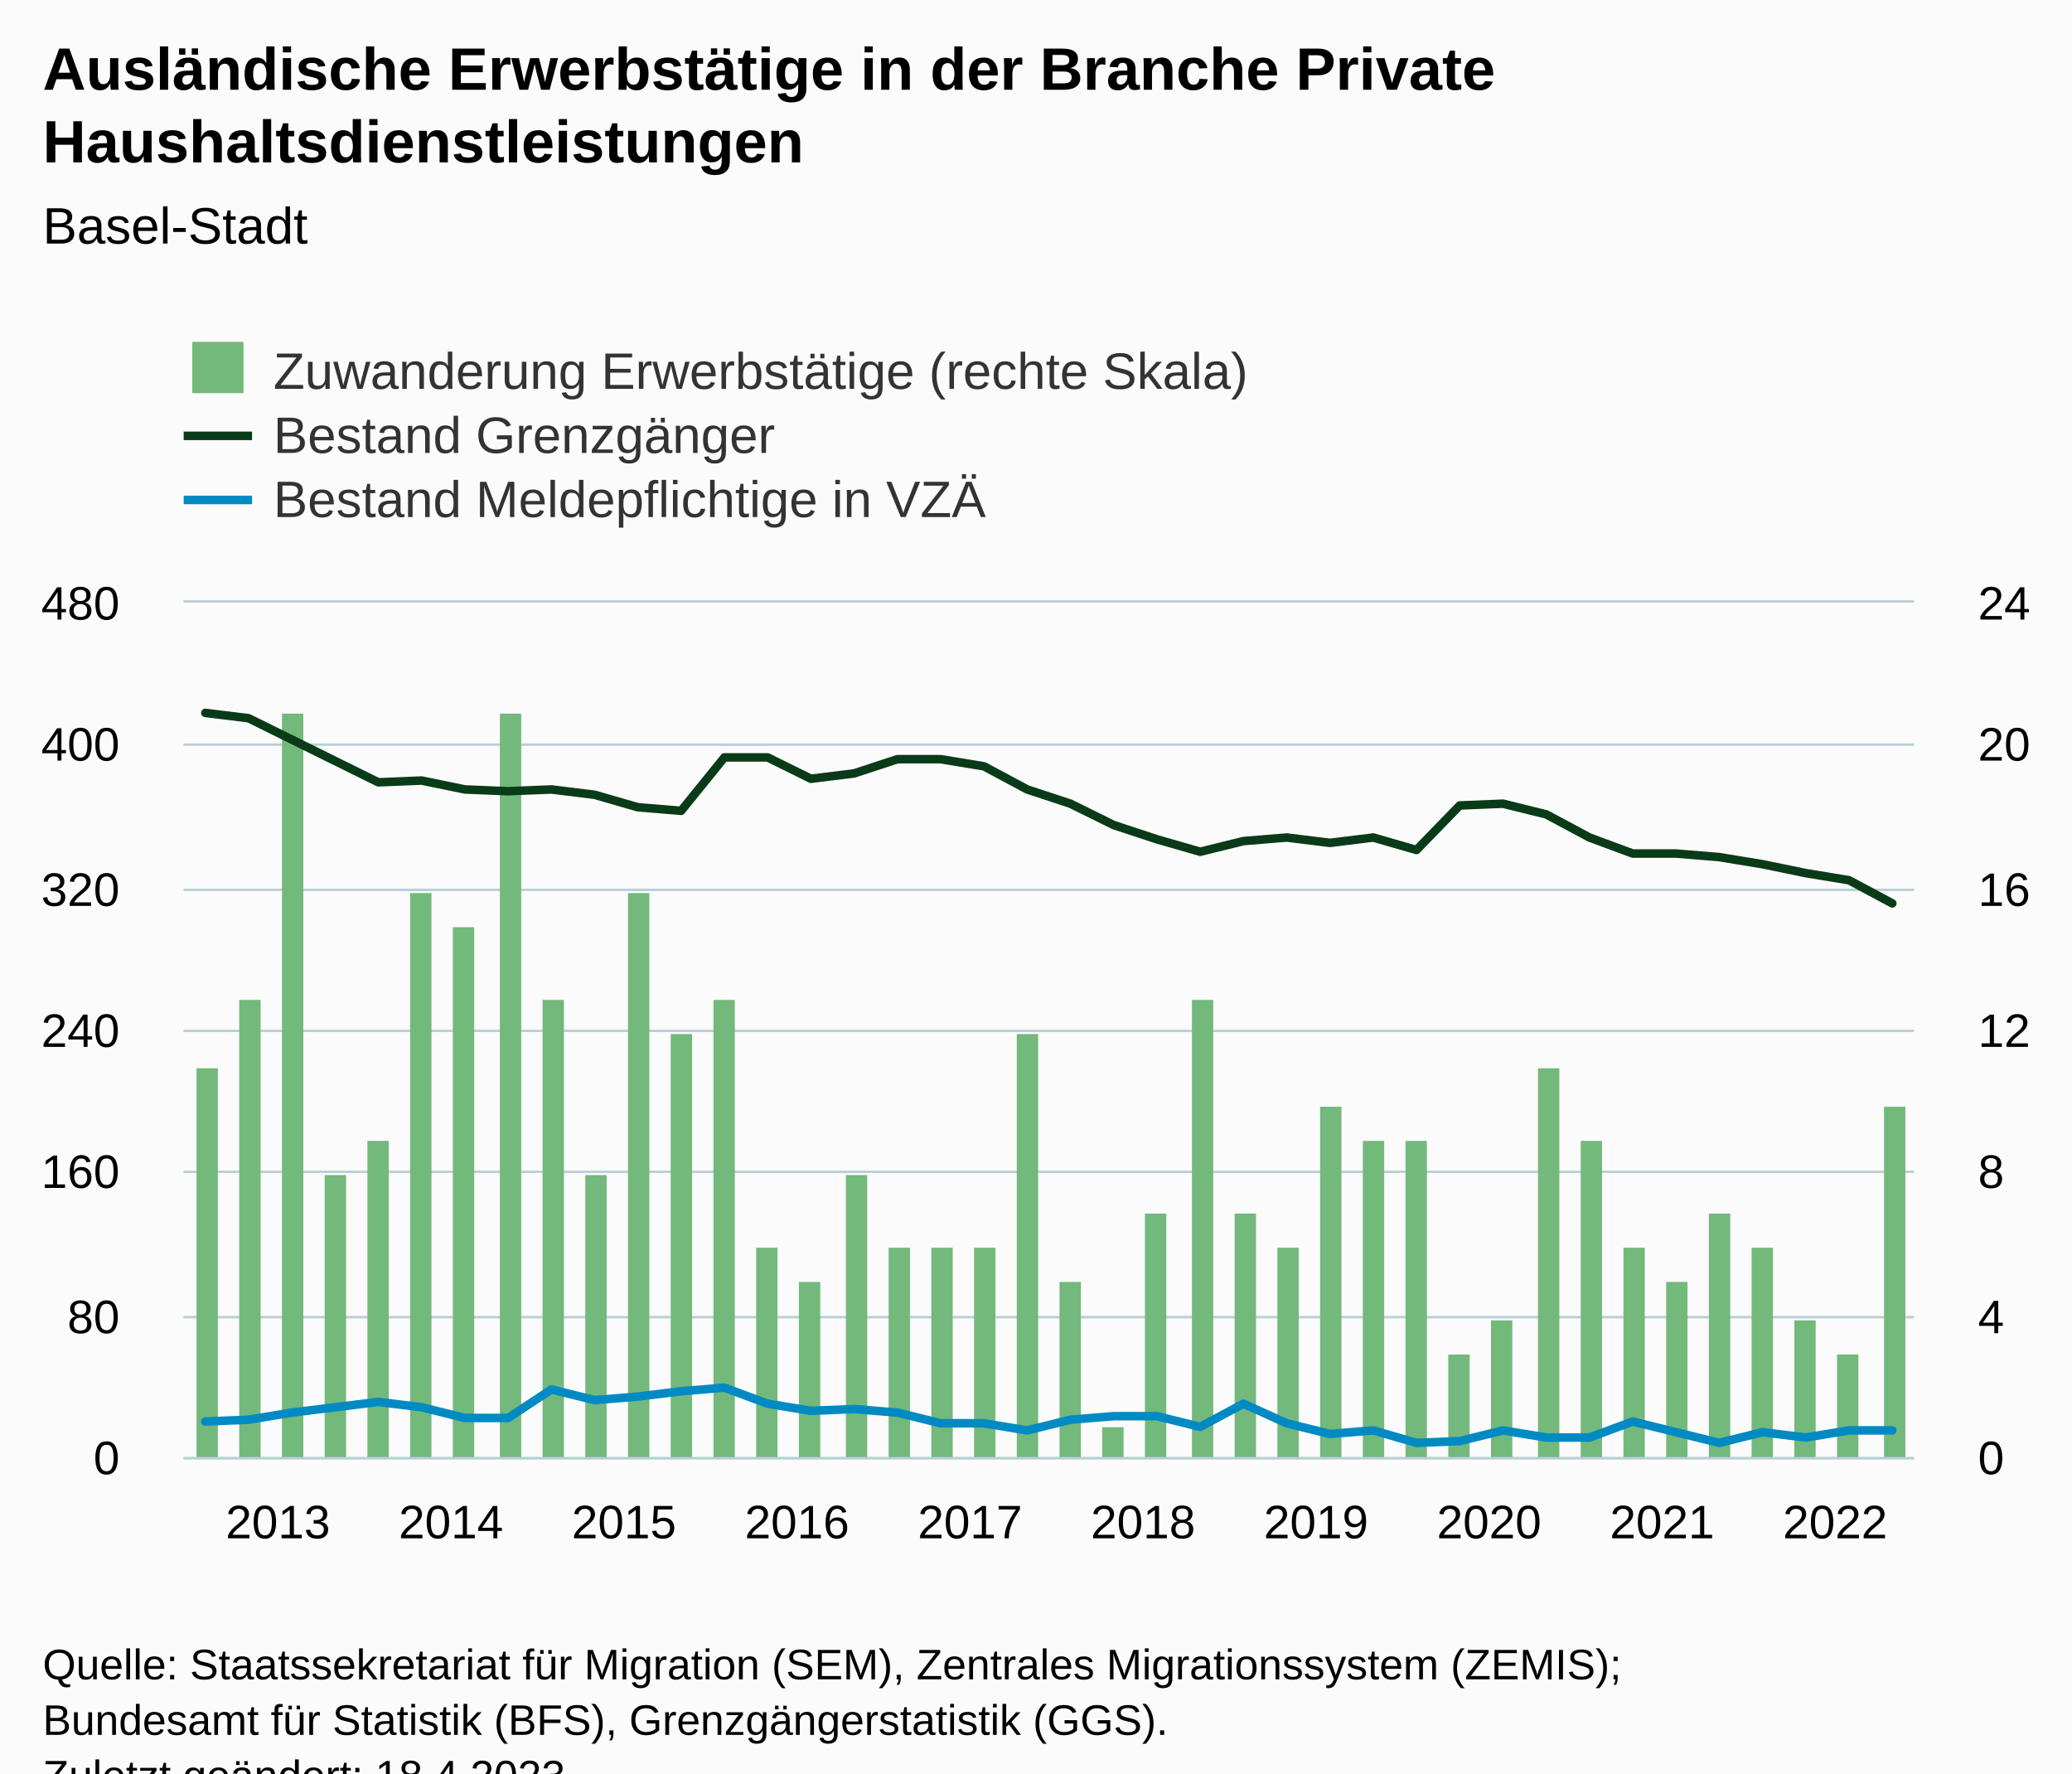
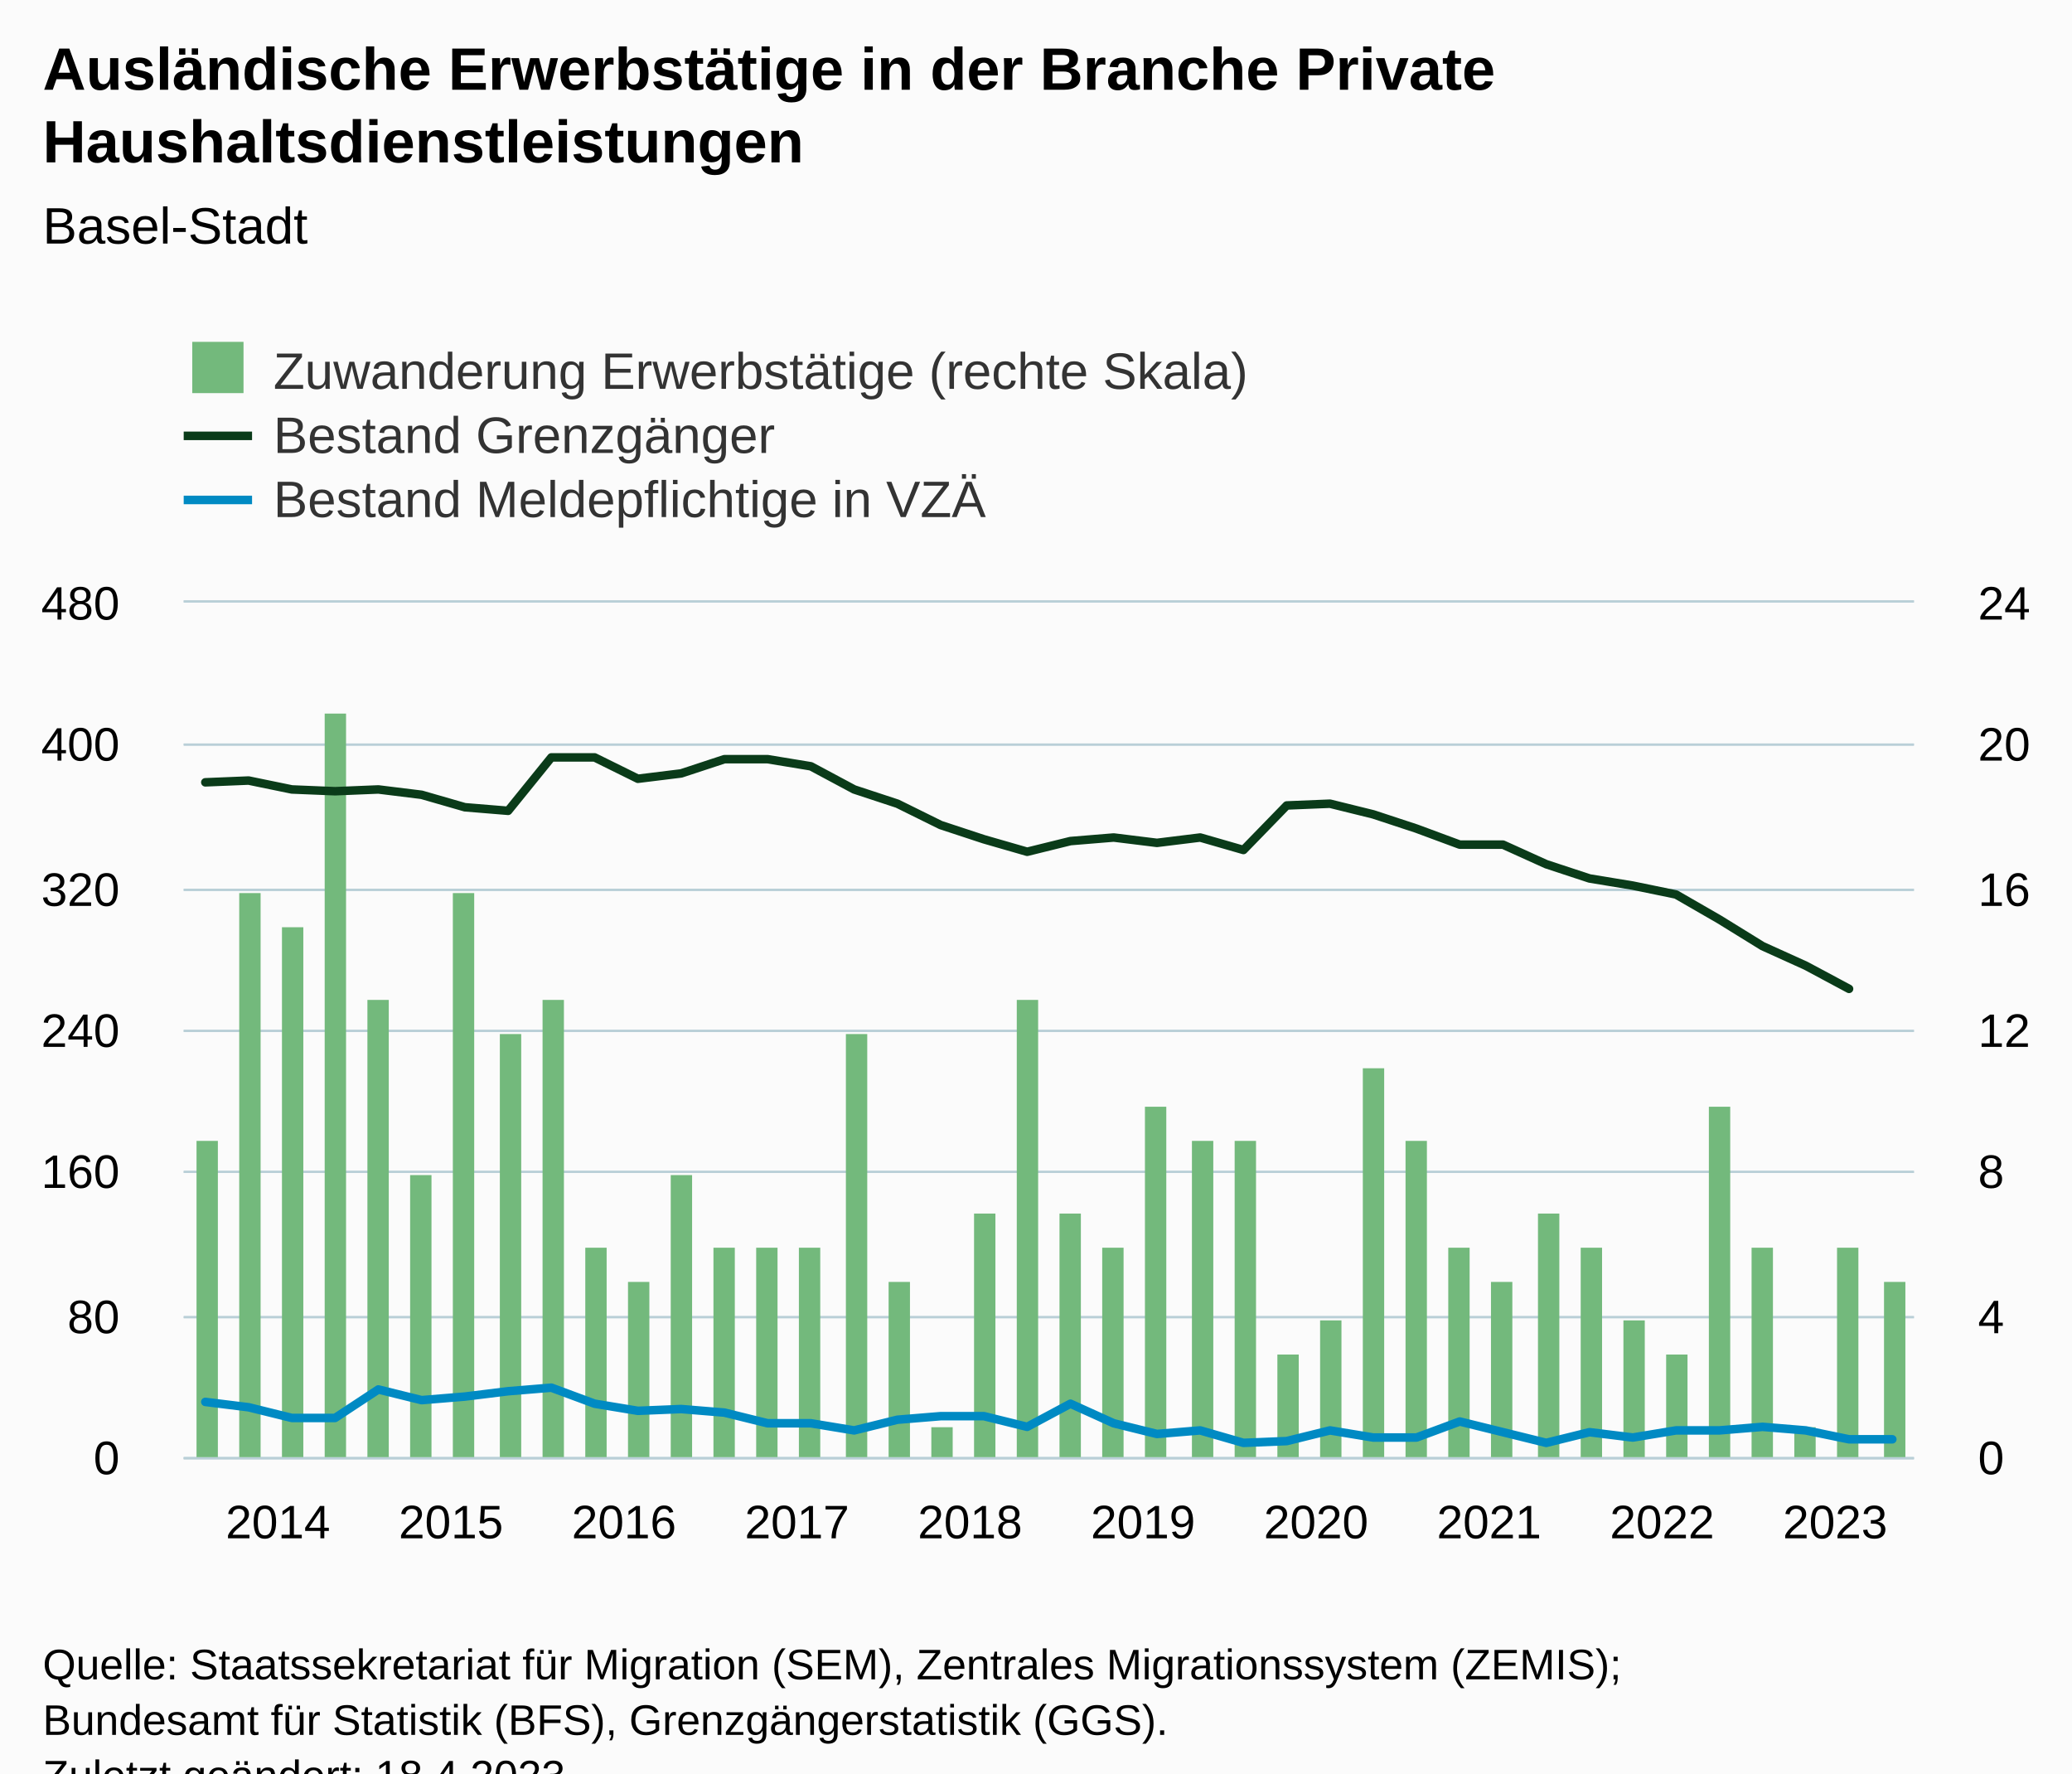
<svg xmlns="http://www.w3.org/2000/svg" version="1.1" class="highcharts-root" style="font-family:Arial;font-size:12px;" viewBox="0 0 485 415">
  <defs>
-     <clipPath id="highcharts-f9rryna-129-">
+     <clipPath id="highcharts-wmns4hg-129-">
      <rect x="0" y="0" width="405" height="200" fill="none" />
    </clipPath>
-     <clipPath id="highcharts-f9rryna-170-">
+     <clipPath id="highcharts-wmns4hg-170-">
      <rect x="0" y="0" width="405" height="200" fill="none" />
    </clipPath>
-     <clipPath id="highcharts-f9rryna-211-">
+     <clipPath id="highcharts-wmns4hg-211-">
      <rect x="0" y="0" width="405" height="200" fill="none" />
    </clipPath>
-     <clipPath id="highcharts-f9rryna-252-">
+     <clipPath id="highcharts-wmns4hg-252-">
      <rect x="43" y="141" width="405" height="200" fill="none" />
    </clipPath>
  </defs>
  <rect fill="#fbfbfb" class="highcharts-background" x="0" y="0" width="485" height="428" rx="0" ry="0" />
  <rect fill="none" class="highcharts-plot-background" x="43" y="141" width="405" height="200" />
  <g class="highcharts-pane-group" data-z-index="0" />
  <g class="highcharts-grid highcharts-xaxis-grid" data-z-index="1">
    <path fill="none" data-z-index="1" class="highcharts-grid-line" d="M 47.5 141 L 47.5 341" opacity="1" />
    <path fill="none" data-z-index="1" class="highcharts-grid-line" d="M 88.5 141 L 88.5 341" opacity="1" />
    <path fill="none" data-z-index="1" class="highcharts-grid-line" d="M 128.5 141 L 128.5 341" opacity="1" />
    <path fill="none" data-z-index="1" class="highcharts-grid-line" d="M 169.5 141 L 169.5 341" opacity="1" />
    <path fill="none" data-z-index="1" class="highcharts-grid-line" d="M 209.5 141 L 209.5 341" opacity="1" />
    <path fill="none" data-z-index="1" class="highcharts-grid-line" d="M 250.5 141 L 250.5 341" opacity="1" />
    <path fill="none" data-z-index="1" class="highcharts-grid-line" d="M 290.5 141 L 290.5 341" opacity="1" />
    <path fill="none" data-z-index="1" class="highcharts-grid-line" d="M 331.5 141 L 331.5 341" opacity="1" />
    <path fill="none" data-z-index="1" class="highcharts-grid-line" d="M 371.5 141 L 371.5 341" opacity="1" />
    <path fill="none" data-z-index="1" class="highcharts-grid-line" d="M 412.5 141 L 412.5 341" opacity="1" />
  </g>
  <g class="highcharts-grid highcharts-yaxis-grid" data-z-index="1">
    <path fill="none" stroke="#B9CFD7" stroke-width="0.5" data-z-index="1" class="highcharts-grid-line" d="M 43 341.25 L 448 341.25" opacity="1" />
    <path fill="none" stroke="#B9CFD7" stroke-width="0.5" data-z-index="1" class="highcharts-grid-line" d="M 43 308.25 L 448 308.25" opacity="1" />
    <path fill="none" stroke="#B9CFD7" stroke-width="0.5" data-z-index="1" class="highcharts-grid-line" d="M 43 274.25 L 448 274.25" opacity="1" />
    <path fill="none" stroke="#B9CFD7" stroke-width="0.5" data-z-index="1" class="highcharts-grid-line" d="M 43 241.25 L 448 241.25" opacity="1" />
    <path fill="none" stroke="#B9CFD7" stroke-width="0.5" data-z-index="1" class="highcharts-grid-line" d="M 43 208.25 L 448 208.25" opacity="1" />
    <path fill="none" stroke="#B9CFD7" stroke-width="0.5" data-z-index="1" class="highcharts-grid-line" d="M 43 174.25 L 448 174.25" opacity="1" />
    <path fill="none" stroke="#B9CFD7" stroke-width="0.5" data-z-index="1" class="highcharts-grid-line" d="M 43 140.75 L 448 140.75" opacity="1" />
  </g>
  <g class="highcharts-grid highcharts-yaxis-grid" data-z-index="1">
    <path fill="none" stroke="#B9CFD7" stroke-width="0.5" data-z-index="1" class="highcharts-grid-line" d="M 43 341.25 L 448 341.25" opacity="1" />
    <path fill="none" stroke="#B9CFD7" stroke-width="0.5" data-z-index="1" class="highcharts-grid-line" d="M 43 308.25 L 448 308.25" opacity="1" />
    <path fill="none" stroke="#B9CFD7" stroke-width="0.5" data-z-index="1" class="highcharts-grid-line" d="M 43 274.25 L 448 274.25" opacity="1" />
    <path fill="none" stroke="#B9CFD7" stroke-width="0.5" data-z-index="1" class="highcharts-grid-line" d="M 43 241.25 L 448 241.25" opacity="1" />
    <path fill="none" stroke="#B9CFD7" stroke-width="0.5" data-z-index="1" class="highcharts-grid-line" d="M 43 208.25 L 448 208.25" opacity="1" />
    <path fill="none" stroke="#B9CFD7" stroke-width="0.5" data-z-index="1" class="highcharts-grid-line" d="M 43 174.25 L 448 174.25" opacity="1" />
    <path fill="none" stroke="#B9CFD7" stroke-width="0.5" data-z-index="1" class="highcharts-grid-line" d="M 43 140.75 L 448 140.75" opacity="1" />
  </g>
  <rect fill="none" class="highcharts-plot-border" data-z-index="1" x="43" y="141" width="405" height="200" />
  <g class="highcharts-axis highcharts-xaxis" data-z-index="2">
    <path fill="none" class="highcharts-axis-line" stroke="#B9CFD7" stroke-width="0.5" data-z-index="7" d="M 43 341.25 L 448 341.25" />
  </g>
  <g class="highcharts-axis highcharts-yaxis" data-z-index="2">
    <path fill="none" class="highcharts-axis-line" data-z-index="7" d="M 43 141 L 43 341" />
  </g>
  <g class="highcharts-axis highcharts-yaxis" data-z-index="2">
    <path fill="none" class="highcharts-axis-line" data-z-index="7" d="M 448 141 L 448 341" />
  </g>
  <g class="highcharts-series-group" data-z-index="3">
-     <g class="highcharts-series highcharts-series-0 highcharts-column-series" data-z-index="0.1" opacity="1" transform="translate(43,141) scale(1 1)" clip-path="url(#highcharts-f9rryna-170-)">
-       <rect x="3" y="109" width="5" height="92" fill="#73b97c" opacity="1" class="highcharts-point" />
-       <rect x="13" y="93" width="5" height="108" fill="#73b97c" opacity="1" class="highcharts-point" />
-       <rect x="23" y="26" width="5" height="175" fill="#73b97c" opacity="1" class="highcharts-point" />
-       <rect x="33" y="134" width="5" height="67" fill="#73b97c" opacity="1" class="highcharts-point" />
-       <rect x="43" y="126" width="5" height="75" fill="#73b97c" opacity="1" class="highcharts-point" />
-       <rect x="53" y="68" width="5" height="133" fill="#73b97c" opacity="1" class="highcharts-point" />
-       <rect x="63" y="76" width="5" height="125" fill="#73b97c" opacity="1" class="highcharts-point" />
-       <rect x="74" y="26" width="5" height="175" fill="#73b97c" opacity="1" class="highcharts-point" />
+     <g class="highcharts-series highcharts-series-0 highcharts-column-series" data-z-index="0.1" opacity="1" transform="translate(43,141) scale(1 1)" clip-path="url(#highcharts-wmns4hg-170-)">
+       <rect x="3" y="126" width="5" height="75" fill="#73b97c" opacity="1" class="highcharts-point" />
+       <rect x="13" y="68" width="5" height="133" fill="#73b97c" opacity="1" class="highcharts-point" />
+       <rect x="23" y="76" width="5" height="125" fill="#73b97c" opacity="1" class="highcharts-point" />
+       <rect x="33" y="26" width="5" height="175" fill="#73b97c" opacity="1" class="highcharts-point" />
+       <rect x="43" y="93" width="5" height="108" fill="#73b97c" opacity="1" class="highcharts-point" />
+       <rect x="53" y="134" width="5" height="67" fill="#73b97c" opacity="1" class="highcharts-point" />
+       <rect x="63" y="68" width="5" height="133" fill="#73b97c" opacity="1" class="highcharts-point" />
+       <rect x="74" y="101" width="5" height="100" fill="#73b97c" opacity="1" class="highcharts-point" />
      <rect x="84" y="93" width="5" height="108" fill="#73b97c" opacity="1" class="highcharts-point" />
-       <rect x="94" y="134" width="5" height="67" fill="#73b97c" opacity="1" class="highcharts-point" />
-       <rect x="104" y="68" width="5" height="133" fill="#73b97c" opacity="1" class="highcharts-point" />
-       <rect x="114" y="101" width="5" height="100" fill="#73b97c" opacity="1" class="highcharts-point" />
-       <rect x="124" y="93" width="5" height="108" fill="#73b97c" opacity="1" class="highcharts-point" />
+       <rect x="94" y="151" width="5" height="50" fill="#73b97c" opacity="1" class="highcharts-point" />
+       <rect x="104" y="159" width="5" height="42" fill="#73b97c" opacity="1" class="highcharts-point" />
+       <rect x="114" y="134" width="5" height="67" fill="#73b97c" opacity="1" class="highcharts-point" />
+       <rect x="124" y="151" width="5" height="50" fill="#73b97c" opacity="1" class="highcharts-point" />
      <rect x="134" y="151" width="5" height="50" fill="#73b97c" opacity="1" class="highcharts-point" />
-       <rect x="144" y="159" width="5" height="42" fill="#73b97c" opacity="1" class="highcharts-point" />
-       <rect x="155" y="134" width="5" height="67" fill="#73b97c" opacity="1" class="highcharts-point" />
-       <rect x="165" y="151" width="5" height="50" fill="#73b97c" opacity="1" class="highcharts-point" />
-       <rect x="175" y="151" width="5" height="50" fill="#73b97c" opacity="1" class="highcharts-point" />
-       <rect x="185" y="151" width="5" height="50" fill="#73b97c" opacity="1" class="highcharts-point" />
-       <rect x="195" y="101" width="5" height="100" fill="#73b97c" opacity="1" class="highcharts-point" />
-       <rect x="205" y="159" width="5" height="42" fill="#73b97c" opacity="1" class="highcharts-point" />
-       <rect x="215" y="193" width="5" height="8" fill="#73b97c" opacity="1" class="highcharts-point" />
-       <rect x="225" y="143" width="5" height="58" fill="#73b97c" opacity="1" class="highcharts-point" />
-       <rect x="236" y="93" width="5" height="108" fill="#73b97c" opacity="1" class="highcharts-point" />
-       <rect x="246" y="143" width="5" height="58" fill="#73b97c" opacity="1" class="highcharts-point" />
-       <rect x="256" y="151" width="5" height="50" fill="#73b97c" opacity="1" class="highcharts-point" />
-       <rect x="266" y="118" width="5" height="83" fill="#73b97c" opacity="1" class="highcharts-point" />
-       <rect x="276" y="126" width="5" height="75" fill="#73b97c" opacity="1" class="highcharts-point" />
+       <rect x="144" y="151" width="5" height="50" fill="#73b97c" opacity="1" class="highcharts-point" />
+       <rect x="155" y="101" width="5" height="100" fill="#73b97c" opacity="1" class="highcharts-point" />
+       <rect x="165" y="159" width="5" height="42" fill="#73b97c" opacity="1" class="highcharts-point" />
+       <rect x="175" y="193" width="5" height="8" fill="#73b97c" opacity="1" class="highcharts-point" />
+       <rect x="185" y="143" width="5" height="58" fill="#73b97c" opacity="1" class="highcharts-point" />
+       <rect x="195" y="93" width="5" height="108" fill="#73b97c" opacity="1" class="highcharts-point" />
+       <rect x="205" y="143" width="5" height="58" fill="#73b97c" opacity="1" class="highcharts-point" />
+       <rect x="215" y="151" width="5" height="50" fill="#73b97c" opacity="1" class="highcharts-point" />
+       <rect x="225" y="118" width="5" height="83" fill="#73b97c" opacity="1" class="highcharts-point" />
+       <rect x="236" y="126" width="5" height="75" fill="#73b97c" opacity="1" class="highcharts-point" />
+       <rect x="246" y="126" width="5" height="75" fill="#73b97c" opacity="1" class="highcharts-point" />
+       <rect x="256" y="176" width="5" height="25" fill="#73b97c" opacity="1" class="highcharts-point" />
+       <rect x="266" y="168" width="5" height="33" fill="#73b97c" opacity="1" class="highcharts-point" />
+       <rect x="276" y="109" width="5" height="92" fill="#73b97c" opacity="1" class="highcharts-point" />
      <rect x="286" y="126" width="5" height="75" fill="#73b97c" opacity="1" class="highcharts-point" />
-       <rect x="296" y="176" width="5" height="25" fill="#73b97c" opacity="1" class="highcharts-point" />
-       <rect x="306" y="168" width="5" height="33" fill="#73b97c" opacity="1" class="highcharts-point" />
-       <rect x="317" y="109" width="5" height="92" fill="#73b97c" opacity="1" class="highcharts-point" />
-       <rect x="327" y="126" width="5" height="75" fill="#73b97c" opacity="1" class="highcharts-point" />
-       <rect x="337" y="151" width="5" height="50" fill="#73b97c" opacity="1" class="highcharts-point" />
-       <rect x="347" y="159" width="5" height="42" fill="#73b97c" opacity="1" class="highcharts-point" />
-       <rect x="357" y="143" width="5" height="58" fill="#73b97c" opacity="1" class="highcharts-point" />
+       <rect x="296" y="151" width="5" height="50" fill="#73b97c" opacity="1" class="highcharts-point" />
+       <rect x="306" y="159" width="5" height="42" fill="#73b97c" opacity="1" class="highcharts-point" />
+       <rect x="317" y="143" width="5" height="58" fill="#73b97c" opacity="1" class="highcharts-point" />
+       <rect x="327" y="151" width="5" height="50" fill="#73b97c" opacity="1" class="highcharts-point" />
+       <rect x="337" y="168" width="5" height="33" fill="#73b97c" opacity="1" class="highcharts-point" />
+       <rect x="347" y="176" width="5" height="25" fill="#73b97c" opacity="1" class="highcharts-point" />
+       <rect x="357" y="118" width="5" height="83" fill="#73b97c" opacity="1" class="highcharts-point" />
      <rect x="367" y="151" width="5" height="50" fill="#73b97c" opacity="1" class="highcharts-point" />
-       <rect x="377" y="168" width="5" height="33" fill="#73b97c" opacity="1" class="highcharts-point" />
-       <rect x="387" y="176" width="5" height="25" fill="#73b97c" opacity="1" class="highcharts-point" />
-       <rect x="398" y="118" width="5" height="83" fill="#73b97c" opacity="1" class="highcharts-point" />
+       <rect x="377" y="193" width="5" height="8" fill="#73b97c" opacity="1" class="highcharts-point" />
+       <rect x="387" y="151" width="5" height="50" fill="#73b97c" opacity="1" class="highcharts-point" />
+       <rect x="398" y="159" width="5" height="42" fill="#73b97c" opacity="1" class="highcharts-point" />
    </g>
    <g class="highcharts-markers highcharts-series-0 highcharts-column-series" data-z-index="0.1" opacity="1" transform="translate(43,141) scale(1 1)" clip-path="none" />
-     <g class="highcharts-series highcharts-series-1 highcharts-line-series" data-z-index="0.1" opacity="1" transform="translate(43,141) scale(1 1)" clip-path="url(#highcharts-f9rryna-211-)">
-       <path fill="none" d="M 5.062 25.833 L 15.188 27.083 L 25.312 32.083 L 35.438 37.083 L 45.562 42.083 L 55.688 41.667 L 65.812 43.75 L 75.938 44.167 L 86.062 43.75 L 96.188 45 L 106.312 47.917 L 116.438 48.75 L 126.562 36.25 L 136.688 36.25 L 146.812 41.25 L 156.938 40 L 167.062 36.667 L 177.188 36.667 L 187.312 38.333 L 197.438 43.75 L 207.562 47.083 L 217.688 52.083 L 227.812 55.417 L 237.938 58.333 L 248.062 55.833 L 258.188 55 L 268.312 56.25 L 278.438 55 L 288.562 57.917 L 298.688 47.5 L 308.812 47.083 L 318.938 49.583 L 329.062 55 L 339.188 58.75 L 349.312 58.75 L 359.438 59.583 L 369.562 61.25 L 379.688 63.333 L 389.812 65 L 399.938 70.417" class="highcharts-graph" data-z-index="1" stroke="#0A3B19" stroke-width="2" stroke-linejoin="round" stroke-linecap="round" />
+     <g class="highcharts-series highcharts-series-1 highcharts-line-series" data-z-index="0.1" opacity="1" transform="translate(43,141) scale(1 1)" clip-path="url(#highcharts-wmns4hg-211-)">
+       <path fill="none" d="M 5.062 42.083 L 15.188 41.667 L 25.312 43.75 L 35.438 44.167 L 45.562 43.75 L 55.688 45 L 65.812 47.917 L 75.938 48.75 L 86.062 36.25 L 96.188 36.25 L 106.312 41.25 L 116.438 40 L 126.562 36.667 L 136.688 36.667 L 146.812 38.333 L 156.938 43.75 L 167.062 47.083 L 177.188 52.083 L 187.312 55.417 L 197.438 58.333 L 207.562 55.833 L 217.688 55 L 227.812 56.25 L 237.938 55 L 248.062 57.917 L 258.188 47.5 L 268.312 47.083 L 278.438 49.583 L 288.562 52.917 L 298.688 56.667 L 308.812 56.667 L 318.938 61.25 L 329.062 64.583 L 339.188 66.25 L 349.312 68.333 L 359.438 74.167 L 369.562 80.417 L 379.688 85 L 389.812 90.417" class="highcharts-graph" data-z-index="1" stroke="#0A3B19" stroke-width="2" stroke-linejoin="round" stroke-linecap="round" />
    </g>
    <g class="highcharts-markers highcharts-series-1 highcharts-line-series" data-z-index="0.1" opacity="1" transform="translate(43,141) scale(1 1)" clip-path="none" />
-     <g class="highcharts-series highcharts-series-2 highcharts-line-series" data-z-index="0.1" opacity="1" transform="translate(43,141) scale(1 1)" clip-path="url(#highcharts-f9rryna-211-)">
-       <path fill="none" d="M 5.062 191.667 L 15.188 191.25 L 25.312 189.583 L 35.438 188.333 L 45.562 187.083 L 55.688 188.333 L 65.812 190.833 L 75.938 190.833 L 86.062 184.167 L 96.188 186.667 L 106.312 185.833 L 116.438 184.583 L 126.562 183.75 L 136.688 187.5 L 146.812 189.167 L 156.938 188.75 L 167.062 189.583 L 177.188 192.083 L 187.312 192.083 L 197.438 193.75 L 207.562 191.25 L 217.688 190.417 L 227.812 190.417 L 237.938 192.917 L 248.062 187.5 L 258.188 192.083 L 268.312 194.583 L 278.438 193.75 L 288.562 196.667 L 298.688 196.25 L 308.812 193.75 L 318.938 195.417 L 329.062 195.417 L 339.188 191.667 L 349.312 194.167 L 359.438 196.667 L 369.562 194.167 L 379.688 195.417 L 389.812 193.75 L 399.938 193.75" class="highcharts-graph" data-z-index="1" stroke="#008AC3" stroke-width="2" stroke-linejoin="round" stroke-linecap="round" />
+     <g class="highcharts-series highcharts-series-2 highcharts-line-series" data-z-index="0.1" opacity="1" transform="translate(43,141) scale(1 1)" clip-path="url(#highcharts-wmns4hg-211-)">
+       <path fill="none" d="M 5.062 187.083 L 15.188 188.333 L 25.312 190.833 L 35.438 190.833 L 45.562 184.167 L 55.688 186.667 L 65.812 185.833 L 75.938 184.583 L 86.062 183.75 L 96.188 187.5 L 106.312 189.167 L 116.438 188.75 L 126.562 189.583 L 136.688 192.083 L 146.812 192.083 L 156.938 193.75 L 167.062 191.25 L 177.188 190.417 L 187.312 190.417 L 197.438 192.917 L 207.562 187.5 L 217.688 192.083 L 227.812 194.583 L 237.938 193.75 L 248.062 196.667 L 258.188 196.25 L 268.312 193.75 L 278.438 195.417 L 288.562 195.417 L 298.688 191.667 L 308.812 194.167 L 318.938 196.667 L 329.062 194.167 L 339.188 195.417 L 349.312 193.75 L 359.438 193.75 L 369.562 192.917 L 379.688 193.75 L 389.812 195.833 L 399.938 195.833" class="highcharts-graph" data-z-index="1" stroke="#008AC3" stroke-width="2" stroke-linejoin="round" stroke-linecap="round" />
    </g>
    <g class="highcharts-markers highcharts-series-2 highcharts-line-series" data-z-index="0.1" opacity="1" transform="translate(43,141) scale(1 1)" clip-path="none" />
  </g>
  <text x="10" text-anchor="start" class="highcharts-title" data-z-index="4" style="color:#000000;font-size:14px;font-weight:bold;fill:#000000;" y="21">
    <tspan>Ausländische Erwerbstätige in der Branche Private</tspan>
    <tspan dy="17" x="10">Haushaltsdienstleistungen</tspan>
  </text>
  <text x="10" text-anchor="start" class="highcharts-subtitle" data-z-index="4" style="color:#000000;font-size:12px;font-weight:normal;fill:#000000;" y="57">
    <tspan>Basel-Stadt</tspan>
  </text>
  <text x="10" text-anchor="start" class="highcharts-caption" data-z-index="4" style="color:#666666;fill:#666666;" y="375" />
  <g class="highcharts-legend" data-z-index="7" transform="translate(35,73)">
    <rect fill="none" class="highcharts-legend-box" rx="0" ry="0" x="0" y="0" width="271" height="56" visibility="visible" />
    <g data-z-index="1">
      <g>
        <g class="highcharts-legend-item highcharts-column-series highcharts-color-undefined highcharts-series-0" data-z-index="1" transform="translate(8,3)">
          <text x="21" style="color:#333333;cursor:pointer;font-size:12px;font-weight:normal;fill:#333333;" text-anchor="start" data-z-index="2" y="15">
            <tspan>Zuwanderung Erwerbstätige (rechte Skala)</tspan>
          </text>
          <rect x="2" y="4" width="12" height="12" fill="#73b97c" class="highcharts-point" data-z-index="3" />
        </g>
        <g class="highcharts-legend-item highcharts-line-series highcharts-color-undefined highcharts-series-1" data-z-index="1" transform="translate(8,18)">
          <path fill="none" d="M 0 11 L 16 11" class="highcharts-graph" stroke="#0A3B19" stroke-width="2" />
          <text x="21" y="15" style="color:#333333;cursor:pointer;font-size:12px;font-weight:normal;fill:#333333;" text-anchor="start" data-z-index="2">
            <tspan>Bestand Grenzgänger</tspan>
          </text>
        </g>
        <g class="highcharts-legend-item highcharts-line-series highcharts-color-undefined highcharts-series-2" data-z-index="1" transform="translate(8,33)">
          <path fill="none" d="M 0 11 L 16 11" class="highcharts-graph" stroke="#008AC3" stroke-width="2" />
          <text x="21" y="15" style="color:#333333;cursor:pointer;font-size:12px;font-weight:normal;fill:#333333;" text-anchor="start" data-z-index="2">
            <tspan>Bestand Meldepflichtige in VZÄ</tspan>
          </text>
        </g>
      </g>
    </g>
  </g>
  <g class="highcharts-axis-labels highcharts-xaxis-labels" data-z-index="7">
-     <text x="65.062" style="color:#000000;cursor:default;font-size:11px;fill:#000000;" text-anchor="middle" transform="translate(0,0)" y="360" opacity="1">2013</text>
-     <text x="105.562" style="color:#000000;cursor:default;font-size:11px;fill:#000000;" text-anchor="middle" transform="translate(0,0)" y="360" opacity="1">2014</text>
-     <text x="146.062" style="color:#000000;cursor:default;font-size:11px;fill:#000000;" text-anchor="middle" transform="translate(0,0)" y="360" opacity="1">2015</text>
-     <text x="186.562" style="color:#000000;cursor:default;font-size:11px;fill:#000000;" text-anchor="middle" transform="translate(0,0)" y="360" opacity="1">2016</text>
-     <text x="227.062" style="color:#000000;cursor:default;font-size:11px;fill:#000000;" text-anchor="middle" transform="translate(0,0)" y="360" opacity="1">2017</text>
-     <text x="267.562" style="color:#000000;cursor:default;font-size:11px;fill:#000000;" text-anchor="middle" transform="translate(0,0)" y="360" opacity="1">2018</text>
-     <text x="308.062" style="color:#000000;cursor:default;font-size:11px;fill:#000000;" text-anchor="middle" transform="translate(0,0)" y="360" opacity="1">2019</text>
-     <text x="348.562" style="color:#000000;cursor:default;font-size:11px;fill:#000000;" text-anchor="middle" transform="translate(0,0)" y="360" opacity="1">2020</text>
-     <text x="389.062" style="color:#000000;cursor:default;font-size:11px;fill:#000000;" text-anchor="middle" transform="translate(0,0)" y="360" opacity="1">2021</text>
-     <text x="429.562" style="color:#000000;cursor:default;font-size:11px;fill:#000000;" text-anchor="middle" transform="translate(0,0)" y="360" opacity="1">2022</text>
+     <text x="65.062" style="color:#000000;cursor:default;font-size:11px;fill:#000000;" text-anchor="middle" transform="translate(0,0)" y="360" opacity="1">2014</text>
+     <text x="105.562" style="color:#000000;cursor:default;font-size:11px;fill:#000000;" text-anchor="middle" transform="translate(0,0)" y="360" opacity="1">2015</text>
+     <text x="146.062" style="color:#000000;cursor:default;font-size:11px;fill:#000000;" text-anchor="middle" transform="translate(0,0)" y="360" opacity="1">2016</text>
+     <text x="186.562" style="color:#000000;cursor:default;font-size:11px;fill:#000000;" text-anchor="middle" transform="translate(0,0)" y="360" opacity="1">2017</text>
+     <text x="227.062" style="color:#000000;cursor:default;font-size:11px;fill:#000000;" text-anchor="middle" transform="translate(0,0)" y="360" opacity="1">2018</text>
+     <text x="267.562" style="color:#000000;cursor:default;font-size:11px;fill:#000000;" text-anchor="middle" transform="translate(0,0)" y="360" opacity="1">2019</text>
+     <text x="308.062" style="color:#000000;cursor:default;font-size:11px;fill:#000000;" text-anchor="middle" transform="translate(0,0)" y="360" opacity="1">2020</text>
+     <text x="348.562" style="color:#000000;cursor:default;font-size:11px;fill:#000000;" text-anchor="middle" transform="translate(0,0)" y="360" opacity="1">2021</text>
+     <text x="389.062" style="color:#000000;cursor:default;font-size:11px;fill:#000000;" text-anchor="middle" transform="translate(0,0)" y="360" opacity="1">2022</text>
+     <text x="429.562" style="color:#000000;cursor:default;font-size:11px;fill:#000000;" text-anchor="middle" transform="translate(0,0)" y="360" opacity="1">2023</text>
  </g>
  <g class="highcharts-axis-labels highcharts-yaxis-labels" data-z-index="7">
    <text x="28" style="color:#000000;cursor:default;font-size:11px;fill:#000000;" text-anchor="end" transform="translate(0,0)" y="345" opacity="1">0</text>
    <text x="28" style="color:#000000;cursor:default;font-size:11px;fill:#000000;" text-anchor="end" transform="translate(0,0)" y="312" opacity="1">80</text>
    <text x="28" style="color:#000000;cursor:default;font-size:11px;fill:#000000;" text-anchor="end" transform="translate(0,0)" y="278" opacity="1">160</text>
    <text x="28" style="color:#000000;cursor:default;font-size:11px;fill:#000000;" text-anchor="end" transform="translate(0,0)" y="245" opacity="1">240</text>
    <text x="28" style="color:#000000;cursor:default;font-size:11px;fill:#000000;" text-anchor="end" transform="translate(0,0)" y="212" opacity="1">320</text>
    <text x="28" style="color:#000000;cursor:default;font-size:11px;fill:#000000;" text-anchor="end" transform="translate(0,0)" y="178" opacity="1">400</text>
    <text x="28" style="color:#000000;cursor:default;font-size:11px;fill:#000000;" text-anchor="end" transform="translate(0,0)" y="145" opacity="1">480</text>
  </g>
  <g class="highcharts-axis-labels highcharts-yaxis-labels" data-z-index="7">
    <text x="463" style="color:#000000;cursor:default;font-size:11px;fill:#000000;" text-anchor="start" transform="translate(0,0)" y="345" opacity="1">0</text>
    <text x="463" style="color:#000000;cursor:default;font-size:11px;fill:#000000;" text-anchor="start" transform="translate(0,0)" y="312" opacity="1">4</text>
    <text x="463" style="color:#000000;cursor:default;font-size:11px;fill:#000000;" text-anchor="start" transform="translate(0,0)" y="278" opacity="1">8</text>
    <text x="463" style="color:#000000;cursor:default;font-size:11px;fill:#000000;" text-anchor="start" transform="translate(0,0)" y="245" opacity="1">12</text>
    <text x="463" style="color:#000000;cursor:default;font-size:11px;fill:#000000;" text-anchor="start" transform="translate(0,0)" y="212" opacity="1">16</text>
    <text x="463" style="color:#000000;cursor:default;font-size:11px;fill:#000000;" text-anchor="start" transform="translate(0,0)" y="178" opacity="1">20</text>
    <text x="463" style="color:#000000;cursor:default;font-size:11px;fill:#000000;" text-anchor="start" transform="translate(0,0)" y="145" opacity="1">24</text>
  </g>
  <text x="10" class="highcharts-credits" text-anchor="start" data-z-index="8" style="cursor:default;color:#000000;font-size:10px;fill:#000000;" y="393">
    <tspan>Quelle: Staatssekretariat für Migration (SEM), Zentrales Migrationssystem (ZEMIS);</tspan>
    <tspan x="10" dy="13">Bundesamt für Statistik (BFS), Grenzgängerstatistik (GGS).</tspan>
    <tspan x="10" dy="13">Zuletzt geändert: 18.4.2023</tspan>
  </text>
-   <g class="highcharts-control-points" data-z-index="99" clip-path="url(#highcharts-f9rryna-252-)" />
+   <g class="highcharts-control-points" data-z-index="99" clip-path="url(#highcharts-wmns4hg-252-)" />
</svg>
